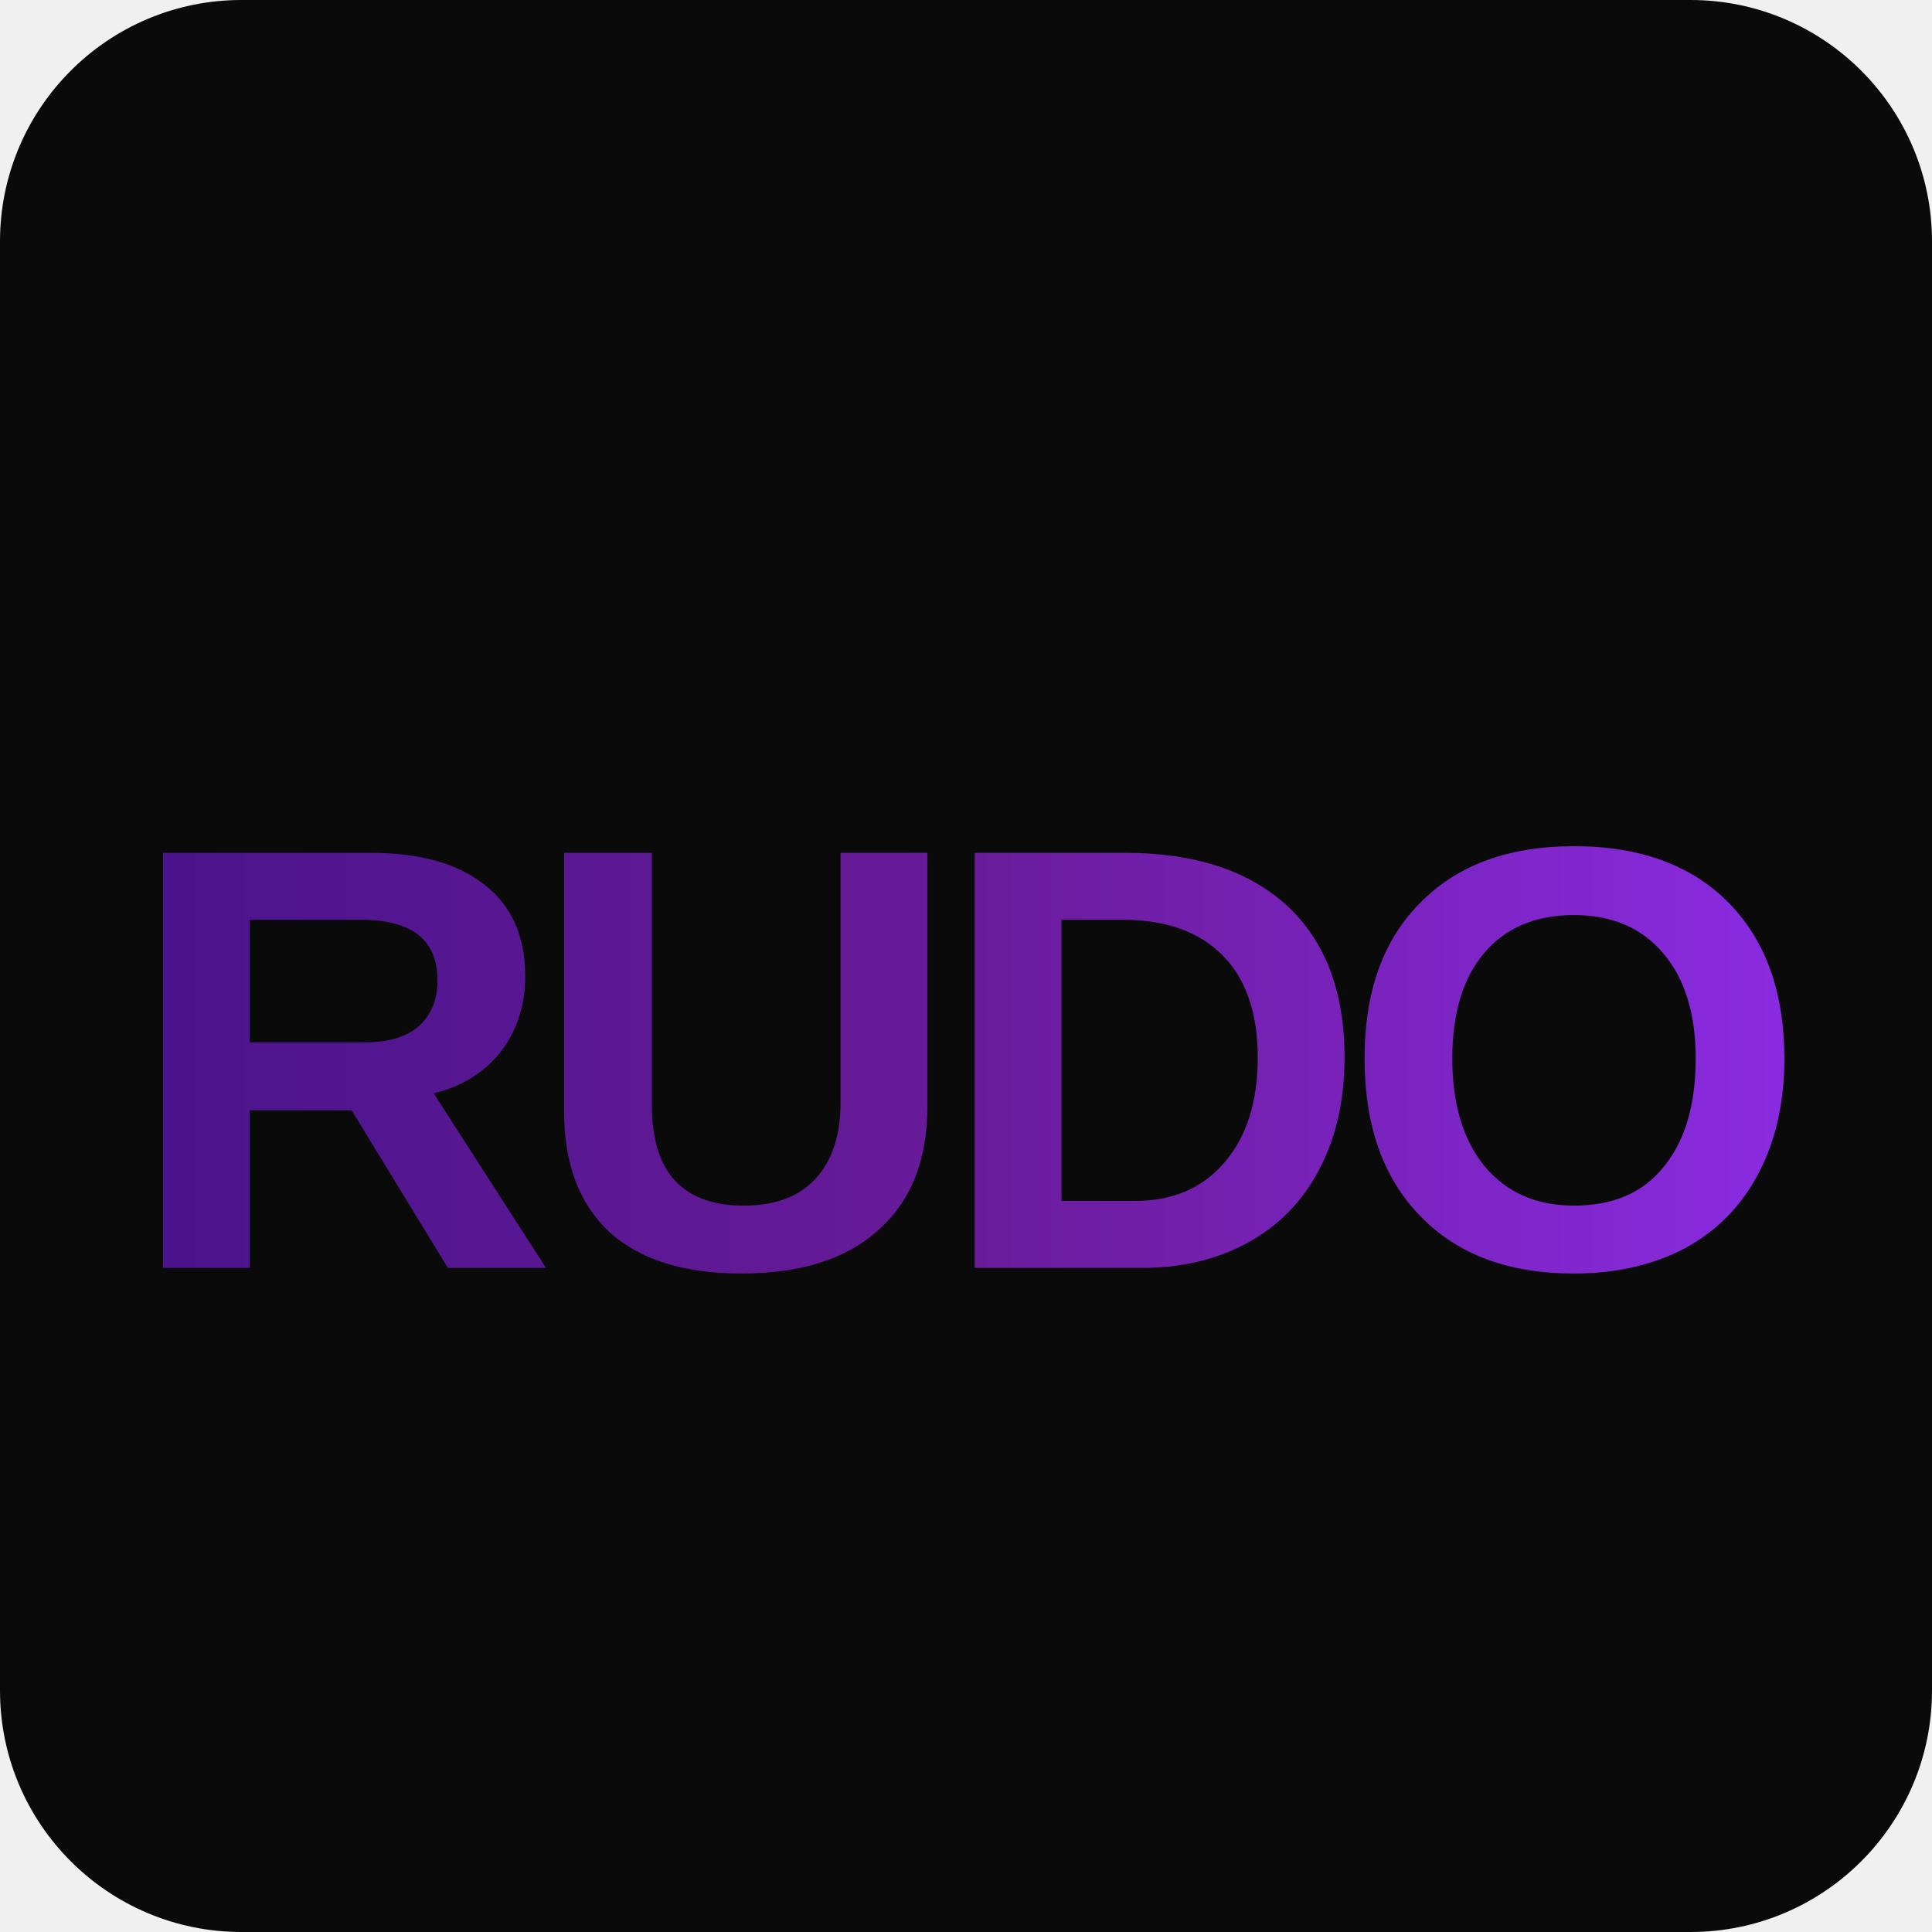
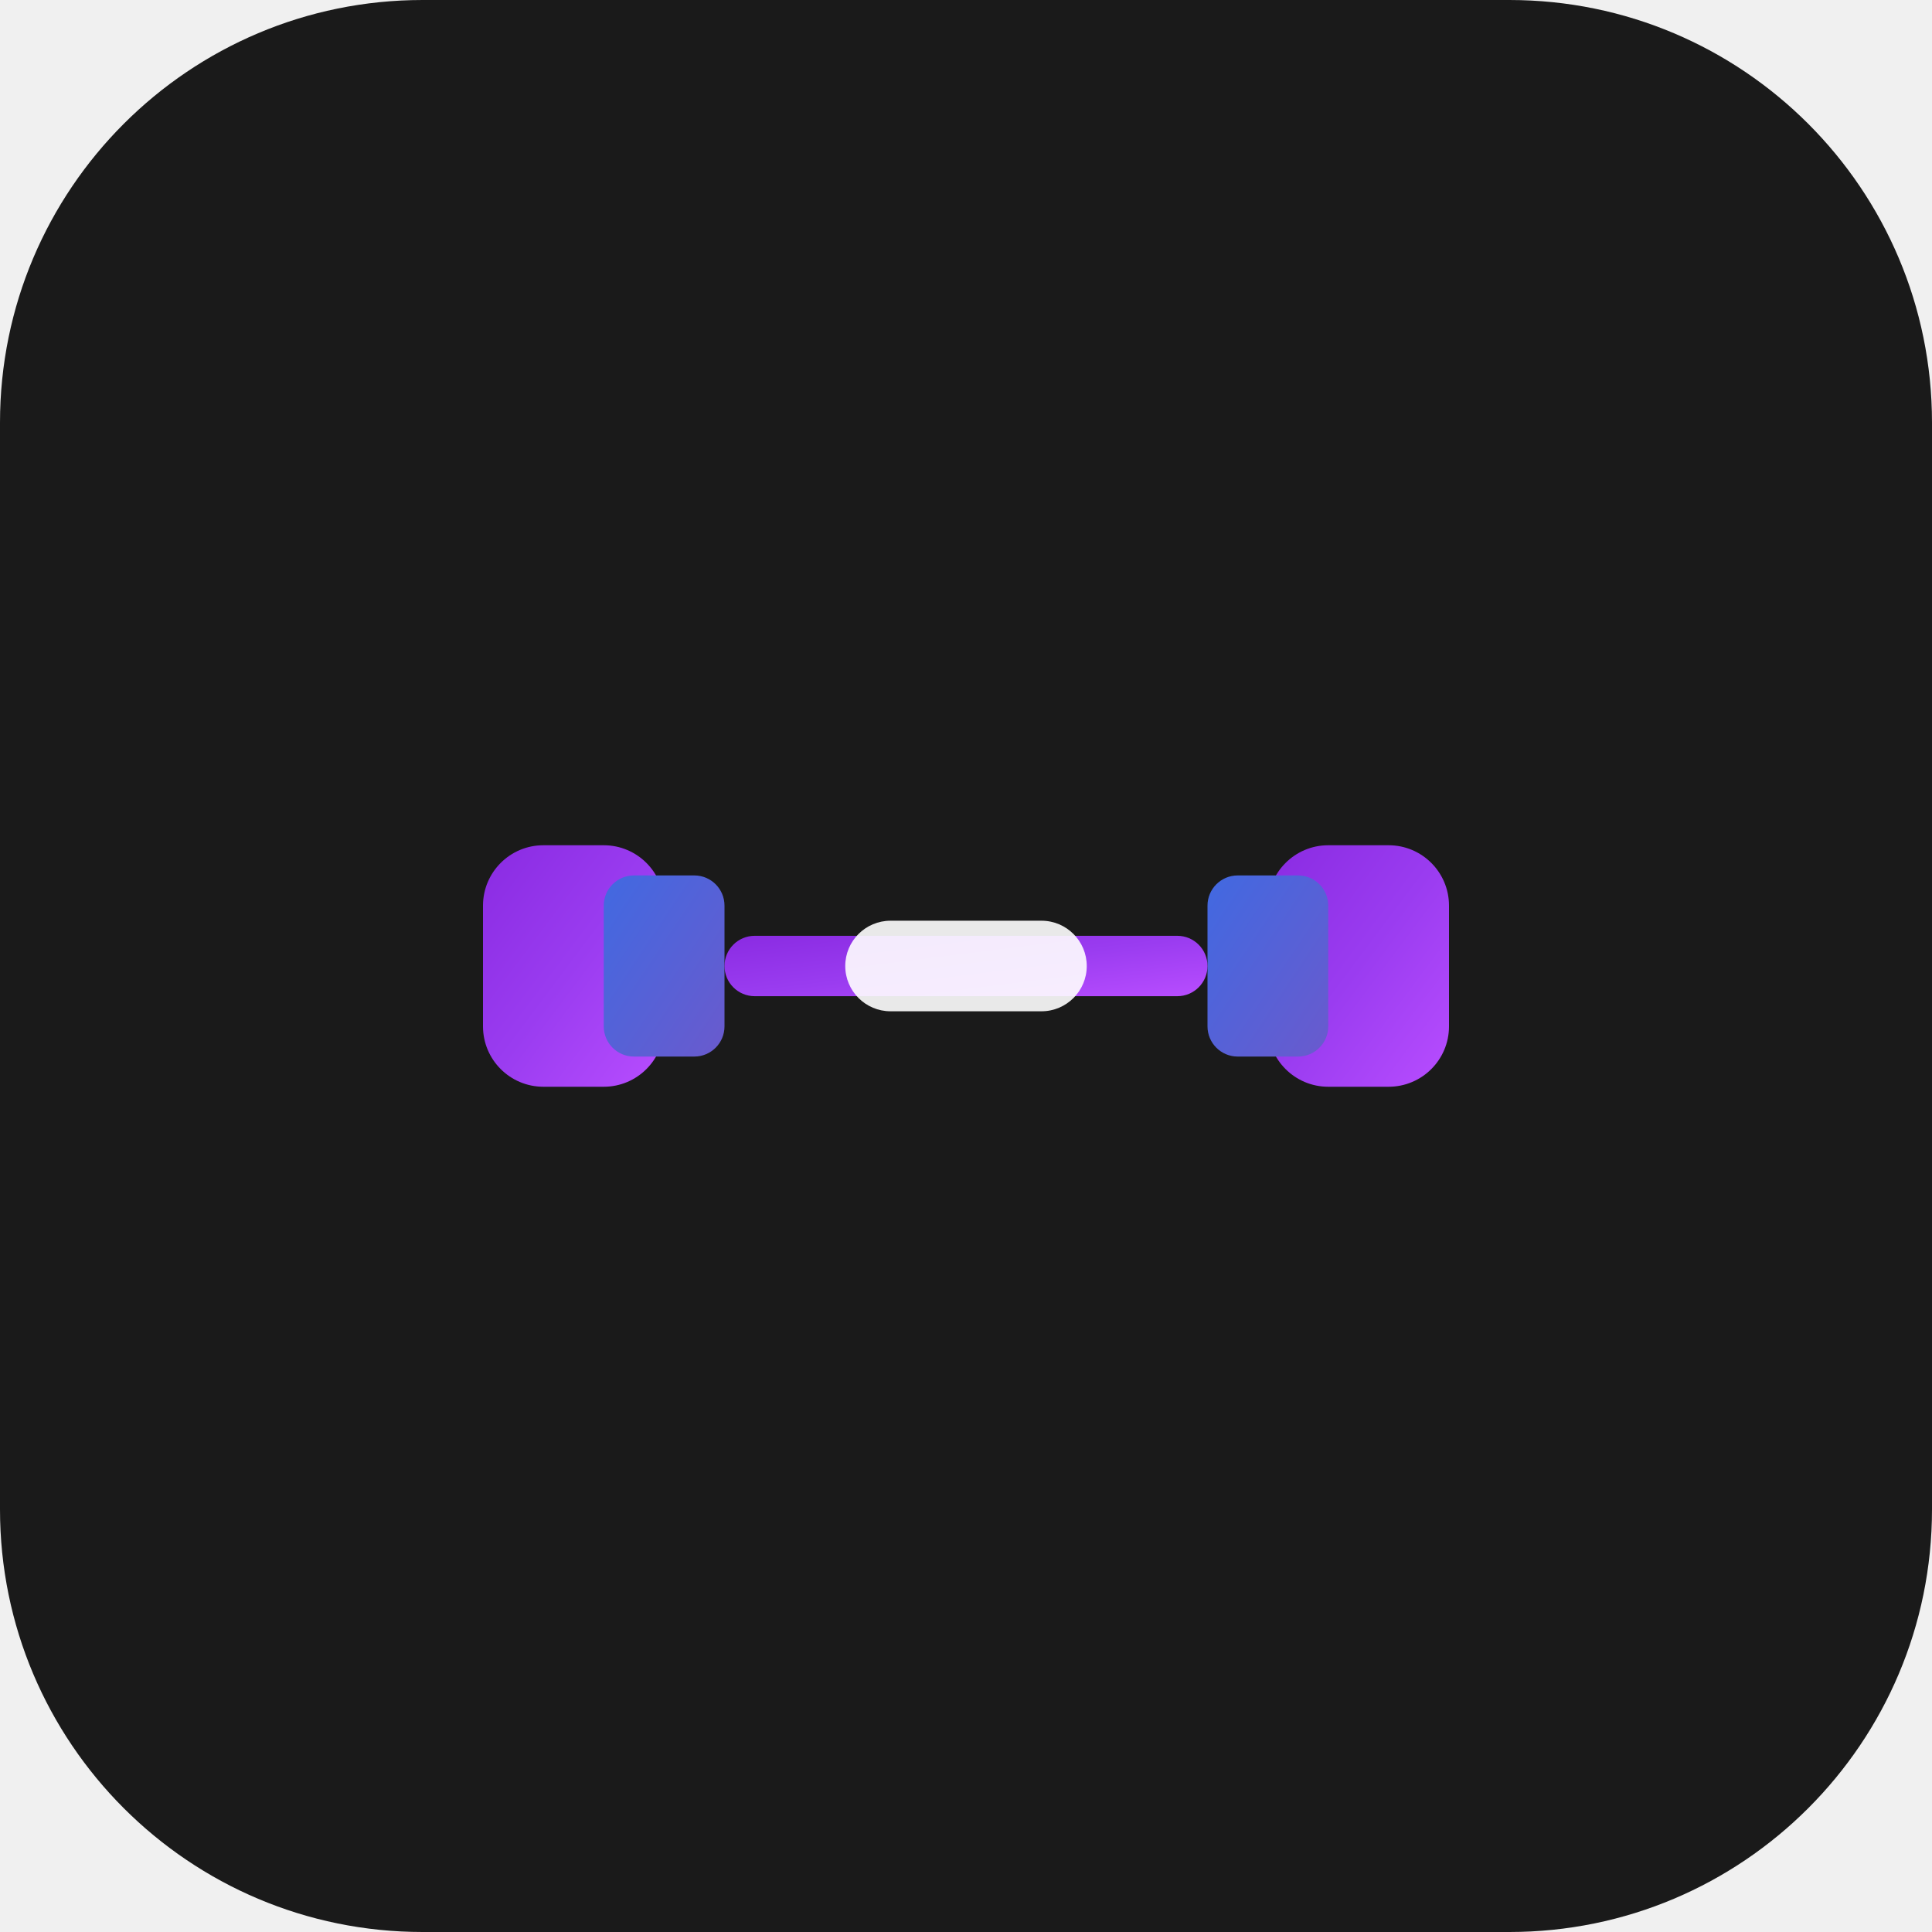
<svg xmlns="http://www.w3.org/2000/svg" width="32" height="32" viewBox="0 0 32 32" fill="none">
-   <rect width="32" height="32" rx="4" fill="#0A0A0A" />
  <defs>
-     <linearGradient id="textGradient" x1="0%" y1="0%" x2="100%" y2="0%">
-       <stop offset="0%" style="stop-color:#4A148C" />
-       <stop offset="50%" style="stop-color:#6A1B9A" />
-       <stop offset="100%" style="stop-color:#8A2BE2" />
+     <linearGradient id="brandGradient" x1="0%" y1="0%" x2="100%" y2="100%">
+       <stop offset="0%" style="stop-color:#8A2BE2" />
+       <stop offset="50%" style="stop-color:#9A3CF0" />
+       <stop offset="100%" style="stop-color:#B84DFF" />
+     </linearGradient>
+     <linearGradient id="accentGradient" x1="0%" y1="0%" x2="100%" y2="100%">
+       <stop offset="0%" style="stop-color:#4169E1" />
+       <stop offset="100%" style="stop-color:#6A5ACD" />
    </linearGradient>
  </defs>
-   <text x="16" y="21" font-family="Arial, sans-serif" font-weight="900" font-size="10" text-anchor="middle" fill="url(#textGradient)" letter-spacing="-0.5px">RUDO</text>
+   <rect width="32" height="32" rx="7" fill="#1a1a1a" />
+   <g transform="translate(16, 16)">
+     <rect x="-8" y="-2" width="3" height="4" rx="1" fill="url(#brandGradient)" />
+     <rect x="5" y="-2" width="3" height="4" rx="1" fill="url(#brandGradient)" />
+     <rect x="-6" y="-1.5" width="2" height="3" rx="0.5" fill="url(#accentGradient)" />
+     <rect x="4" y="-1.5" width="2" height="3" rx="0.5" fill="url(#accentGradient)" />
+     <rect x="-4" y="-0.5" width="8" height="1" rx="0.5" fill="url(#brandGradient)" />
+     <rect x="-2" y="-0.75" width="4" height="1.5" rx="0.75" fill="#ffffff" opacity="0.9" />
+   </g>
</svg>
